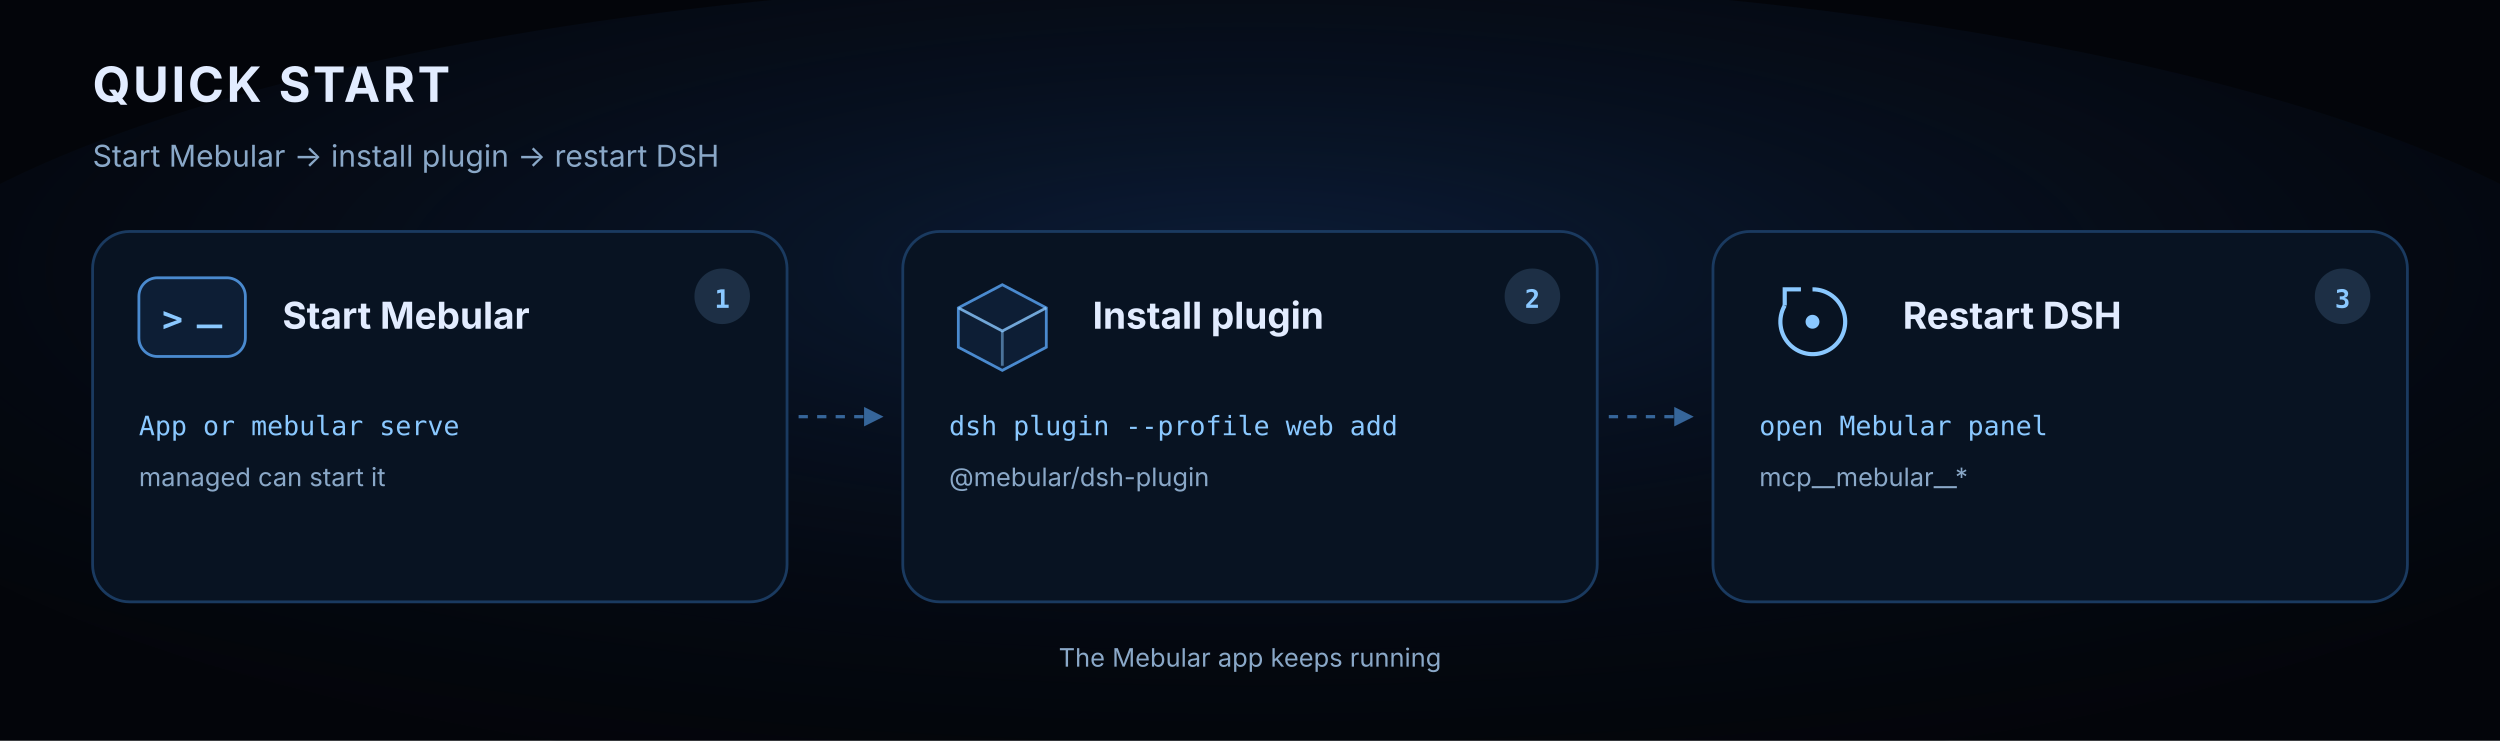
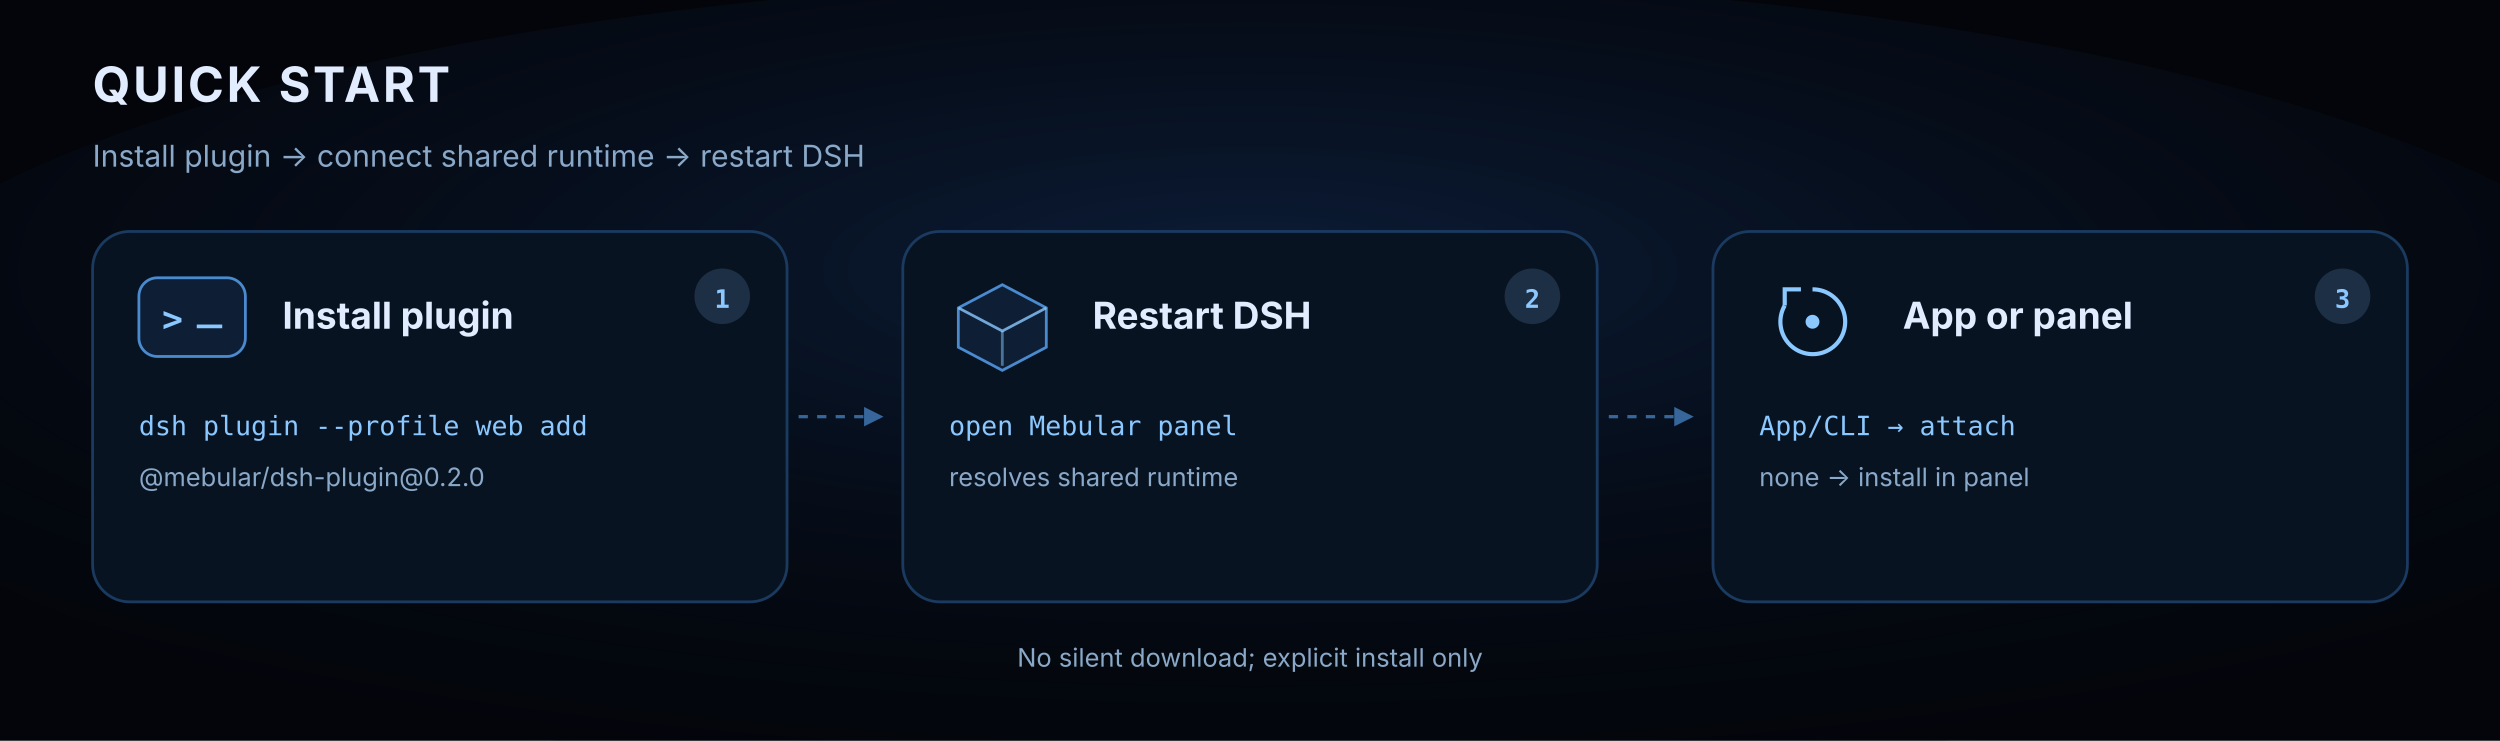
- <svg xmlns="http://www.w3.org/2000/svg" width="1080" height="320" viewBox="0 0 1080 320" role="img" aria-label="Three steps: start the Mebular daemon, install the DSH plugin, restart DSH Web and verify the tools.">
+ <svg xmlns="http://www.w3.org/2000/svg" width="1080" height="320" viewBox="0 0 1080 320" role="img" aria-label="Three steps: install the DSH plugin, restart DSH; an existing App/CLI attaches, and the panel explicitly installs the shared runtime when none exists.">
  <defs>
    <style>
      .theme-light { display: none; }
      @media (prefers-color-scheme: light) {
        .theme-dark { display: none; }
        .theme-light { display: block; }
      }
    </style>
  </defs>
  <g class="theme-dark">
    <rect width="1080" height="320" fill="#03050a" />
    <defs>
      <radialGradient id="glow-theme-dark" cx="50%" cy="36%" r="72%">
        <stop offset="0%" stop-color="#0d2140" stop-opacity="0.85" />
        <stop offset="100%" stop-color="#03050a" stop-opacity="0" />
      </radialGradient>
    </defs>
    <ellipse cx="540" cy="166" rx="620" ry="176" fill="url(#glow-theme-dark)" />
    <text x="40" y="44" font-family="'SF Pro Text','PingFang SC','Segoe UI',ui-sans-serif,system-ui,sans-serif" font-size="21" fill="#e2ecff" font-weight="700" text-anchor="start" letter-spacing="1.2">QUICK START</text>
-     <text x="40" y="72" font-family="'SF Pro Text','PingFang SC','Segoe UI',ui-sans-serif,system-ui,sans-serif" font-size="13" fill="#8aa8c8" font-weight="400" text-anchor="start">Start Mebular → install plugin → restart DSH</text>
+     <text x="40" y="72" font-family="'SF Pro Text','PingFang SC','Segoe UI',ui-sans-serif,system-ui,sans-serif" font-size="13" fill="#8aa8c8" font-weight="400" text-anchor="start">Install plugin → connect shared runtime → restart DSH</text>
    <marker id="arrow-dark" viewBox="0 0 10 10" refX="8" refY="5" markerWidth="6" markerHeight="6" orient="auto-start-reverse">
      <path d="M0,0 L10,5 L0,10 z" fill="#4a8acf" />
    </marker>
    <rect x="40" y="100" width="300" height="160" rx="16" fill="#081322" stroke="#1a3a60" stroke-width="1.2" />
    <rect x="60" y="120" width="46" height="34" rx="8" fill="#0d1e35" stroke="#4a8acf" stroke-width="1.2" />
    <text x="70" y="143" font-family="'SF Mono','Cascadia Code','Source Code Pro',Consolas,monospace" font-size="15" font-weight="700" fill="#8ac8ff">&gt;</text>
    <line x1="85" y1="141" x2="96" y2="141" stroke="#8ac8ff" stroke-width="1.6" />
    <circle cx="312" cy="128" r="12" fill="#8ac8ff" opacity="0.16" />
    <text x="312" y="133" font-family="'SF Mono','Cascadia Code','Source Code Pro',Consolas,monospace" font-size="11" fill="#8ac8ff" font-weight="700" text-anchor="middle">1</text>
-     <text x="122" y="142" font-family="'SF Pro Text','PingFang SC','Segoe UI',ui-sans-serif,system-ui,sans-serif" font-size="16" fill="#e2ecff" font-weight="700" text-anchor="start">Start Mebular</text>
-     <text x="60" y="188" font-family="'SF Mono','Cascadia Code','Source Code Pro',Consolas,monospace" font-size="11.5" fill="#8ac8ff" font-weight="400" text-anchor="start">App or mebular serve</text>
-     <text x="60" y="210" font-family="'SF Pro Text','PingFang SC','Segoe UI',ui-sans-serif,system-ui,sans-serif" font-size="11" fill="#8aa8c8" font-weight="400" text-anchor="start">managed can start it</text>
+     <text x="122" y="142" font-family="'SF Pro Text','PingFang SC','Segoe UI',ui-sans-serif,system-ui,sans-serif" font-size="16" fill="#e2ecff" font-weight="700" text-anchor="start">Install plugin</text>
+     <text x="60" y="188" font-family="'SF Mono','Cascadia Code','Source Code Pro',Consolas,monospace" font-size="11.5" fill="#8ac8ff" font-weight="400" text-anchor="start">dsh plugin --profile web add</text>
+     <text x="60" y="210" font-family="'SF Pro Text','PingFang SC','Segoe UI',ui-sans-serif,system-ui,sans-serif" font-size="11" fill="#8aa8c8" font-weight="400" text-anchor="start">@mebular/dsh-plugin@0.2.0</text>
    <rect x="390" y="100" width="300" height="160" rx="16" fill="#081322" stroke="#1a3a60" stroke-width="1.2" />
    <path d="M433,123 L452,133 L452,150 L433,160 L414,150 L414,133 Z" fill="#0d1e35" stroke="#4a8acf" stroke-width="1.2" />
    <path d="M414,133 L433,143 L452,133" fill="none" stroke="#8ac8ff" stroke-width="1.2" opacity="0.8" />
    <line x1="433" y1="143" x2="433" y2="158" stroke="#8ac8ff" stroke-width="1.2" opacity="0.5" />
    <circle cx="662" cy="128" r="12" fill="#8ac8ff" opacity="0.16" />
    <text x="662" y="133" font-family="'SF Mono','Cascadia Code','Source Code Pro',Consolas,monospace" font-size="11" fill="#8ac8ff" font-weight="700" text-anchor="middle">2</text>
-     <text x="472" y="142" font-family="'SF Pro Text','PingFang SC','Segoe UI',ui-sans-serif,system-ui,sans-serif" font-size="16" fill="#e2ecff" font-weight="700" text-anchor="start">Install plugin</text>
-     <text x="410" y="188" font-family="'SF Mono','Cascadia Code','Source Code Pro',Consolas,monospace" font-size="11.5" fill="#8ac8ff" font-weight="400" text-anchor="start">dsh plugin --profile web add</text>
-     <text x="410" y="210" font-family="'SF Pro Text','PingFang SC','Segoe UI',ui-sans-serif,system-ui,sans-serif" font-size="11" fill="#8aa8c8" font-weight="400" text-anchor="start">@mebular/dsh-plugin</text>
+     <text x="472" y="142" font-family="'SF Pro Text','PingFang SC','Segoe UI',ui-sans-serif,system-ui,sans-serif" font-size="16" fill="#e2ecff" font-weight="700" text-anchor="start">Restart DSH</text>
+     <text x="410" y="188" font-family="'SF Mono','Cascadia Code','Source Code Pro',Consolas,monospace" font-size="11.5" fill="#8ac8ff" font-weight="400" text-anchor="start">open Mebular panel</text>
+     <text x="410" y="210" font-family="'SF Pro Text','PingFang SC','Segoe UI',ui-sans-serif,system-ui,sans-serif" font-size="11" fill="#8aa8c8" font-weight="400" text-anchor="start">resolves shared runtime</text>
    <rect x="740" y="100" width="300" height="160" rx="16" fill="#081322" stroke="#1a3a60" stroke-width="1.2" />
    <path d="M783,125 A14,14 0 1 1 771,132" fill="none" stroke="#8ac8ff" stroke-width="1.8" />
    <path d="M771,132 L771,125 L778,125" fill="none" stroke="#8ac8ff" stroke-width="1.8" />
    <circle cx="783" cy="139" r="3" fill="#8ac8ff" />
    <circle cx="1012" cy="128" r="12" fill="#8ac8ff" opacity="0.16" />
    <text x="1012" y="133" font-family="'SF Mono','Cascadia Code','Source Code Pro',Consolas,monospace" font-size="11" fill="#8ac8ff" font-weight="700" text-anchor="middle">3</text>
-     <text x="822" y="142" font-family="'SF Pro Text','PingFang SC','Segoe UI',ui-sans-serif,system-ui,sans-serif" font-size="16" fill="#e2ecff" font-weight="700" text-anchor="start">Restart DSH</text>
-     <text x="760" y="188" font-family="'SF Mono','Cascadia Code','Source Code Pro',Consolas,monospace" font-size="11.5" fill="#8ac8ff" font-weight="400" text-anchor="start">open Mebular panel</text>
-     <text x="760" y="210" font-family="'SF Pro Text','PingFang SC','Segoe UI',ui-sans-serif,system-ui,sans-serif" font-size="11" fill="#8aa8c8" font-weight="400" text-anchor="start">mcp__mebular__*</text>
+     <text x="822" y="142" font-family="'SF Pro Text','PingFang SC','Segoe UI',ui-sans-serif,system-ui,sans-serif" font-size="16" fill="#e2ecff" font-weight="700" text-anchor="start">App or panel</text>
+     <text x="760" y="188" font-family="'SF Mono','Cascadia Code','Source Code Pro',Consolas,monospace" font-size="11.5" fill="#8ac8ff" font-weight="400" text-anchor="start">App/CLI → attach</text>
+     <text x="760" y="210" font-family="'SF Pro Text','PingFang SC','Segoe UI',ui-sans-serif,system-ui,sans-serif" font-size="11" fill="#8aa8c8" font-weight="400" text-anchor="start">none → install in panel</text>
    <line x1="345" y1="180" x2="380" y2="180" stroke="#4a8acf" stroke-width="1.4" stroke-dasharray="4 4" opacity="0.7" marker-end="url(#arrow-dark)" />
    <line x1="695" y1="180" x2="730" y2="180" stroke="#4a8acf" stroke-width="1.4" stroke-dasharray="4 4" opacity="0.7" marker-end="url(#arrow-dark)" />
-     <text x="540" y="288" font-family="'SF Pro Text','PingFang SC','Segoe UI',ui-sans-serif,system-ui,sans-serif" font-size="11" fill="#8aa8c8" font-weight="400" text-anchor="middle">The Mebular app keeps running</text>
+     <text x="540" y="288" font-family="'SF Pro Text','PingFang SC','Segoe UI',ui-sans-serif,system-ui,sans-serif" font-size="11" fill="#8aa8c8" font-weight="400" text-anchor="middle">No silent download; explicit install only</text>
  </g>
  <g class="theme-light">
    <rect width="1080" height="320" fill="#ffffff" />
    <defs>
      <radialGradient id="glow-theme-light" cx="50%" cy="36%" r="72%">
        <stop offset="0%" stop-color="#dceaff" stop-opacity="0.7" />
        <stop offset="100%" stop-color="#ffffff" stop-opacity="0" />
      </radialGradient>
    </defs>
    <ellipse cx="540" cy="166" rx="620" ry="176" fill="url(#glow-theme-light)" />
    <text x="40" y="44" font-family="'SF Pro Text','PingFang SC','Segoe UI',ui-sans-serif,system-ui,sans-serif" font-size="21" fill="#0b1a33" font-weight="700" text-anchor="start" letter-spacing="1.2">QUICK START</text>
-     <text x="40" y="72" font-family="'SF Pro Text','PingFang SC','Segoe UI',ui-sans-serif,system-ui,sans-serif" font-size="13" fill="#5a7290" font-weight="400" text-anchor="start">Start Mebular → install plugin → restart DSH</text>
+     <text x="40" y="72" font-family="'SF Pro Text','PingFang SC','Segoe UI',ui-sans-serif,system-ui,sans-serif" font-size="13" fill="#5a7290" font-weight="400" text-anchor="start">Install plugin → connect shared runtime → restart DSH</text>
    <marker id="arrow-light" viewBox="0 0 10 10" refX="8" refY="5" markerWidth="6" markerHeight="6" orient="auto-start-reverse">
      <path d="M0,0 L10,5 L0,10 z" fill="#7fa6d9" />
    </marker>
    <rect x="40" y="100" width="300" height="160" rx="16" fill="#f7faff" stroke="#c9d8ee" stroke-width="1.2" />
    <rect x="60" y="120" width="46" height="34" rx="8" fill="#ffffff" stroke="#7fa6d9" stroke-width="1.2" />
    <text x="70" y="143" font-family="'SF Mono','Cascadia Code','Source Code Pro',Consolas,monospace" font-size="15" font-weight="700" fill="#2f6fce">&gt;</text>
    <line x1="85" y1="141" x2="96" y2="141" stroke="#2f6fce" stroke-width="1.6" />
    <circle cx="312" cy="128" r="12" fill="#2f6fce" opacity="0.16" />
    <text x="312" y="133" font-family="'SF Mono','Cascadia Code','Source Code Pro',Consolas,monospace" font-size="11" fill="#2f6fce" font-weight="700" text-anchor="middle">1</text>
-     <text x="122" y="142" font-family="'SF Pro Text','PingFang SC','Segoe UI',ui-sans-serif,system-ui,sans-serif" font-size="16" fill="#0b1a33" font-weight="700" text-anchor="start">Start Mebular</text>
-     <text x="60" y="188" font-family="'SF Mono','Cascadia Code','Source Code Pro',Consolas,monospace" font-size="11.5" fill="#2f6fce" font-weight="400" text-anchor="start">App or mebular serve</text>
-     <text x="60" y="210" font-family="'SF Pro Text','PingFang SC','Segoe UI',ui-sans-serif,system-ui,sans-serif" font-size="11" fill="#5a7290" font-weight="400" text-anchor="start">managed can start it</text>
+     <text x="122" y="142" font-family="'SF Pro Text','PingFang SC','Segoe UI',ui-sans-serif,system-ui,sans-serif" font-size="16" fill="#0b1a33" font-weight="700" text-anchor="start">Install plugin</text>
+     <text x="60" y="188" font-family="'SF Mono','Cascadia Code','Source Code Pro',Consolas,monospace" font-size="11.5" fill="#2f6fce" font-weight="400" text-anchor="start">dsh plugin --profile web add</text>
+     <text x="60" y="210" font-family="'SF Pro Text','PingFang SC','Segoe UI',ui-sans-serif,system-ui,sans-serif" font-size="11" fill="#5a7290" font-weight="400" text-anchor="start">@mebular/dsh-plugin@0.2.0</text>
    <rect x="390" y="100" width="300" height="160" rx="16" fill="#f7faff" stroke="#c9d8ee" stroke-width="1.2" />
    <path d="M433,123 L452,133 L452,150 L433,160 L414,150 L414,133 Z" fill="#ffffff" stroke="#7fa6d9" stroke-width="1.2" />
    <path d="M414,133 L433,143 L452,133" fill="none" stroke="#2f6fce" stroke-width="1.2" opacity="0.8" />
    <line x1="433" y1="143" x2="433" y2="158" stroke="#2f6fce" stroke-width="1.2" opacity="0.5" />
    <circle cx="662" cy="128" r="12" fill="#2f6fce" opacity="0.16" />
    <text x="662" y="133" font-family="'SF Mono','Cascadia Code','Source Code Pro',Consolas,monospace" font-size="11" fill="#2f6fce" font-weight="700" text-anchor="middle">2</text>
-     <text x="472" y="142" font-family="'SF Pro Text','PingFang SC','Segoe UI',ui-sans-serif,system-ui,sans-serif" font-size="16" fill="#0b1a33" font-weight="700" text-anchor="start">Install plugin</text>
-     <text x="410" y="188" font-family="'SF Mono','Cascadia Code','Source Code Pro',Consolas,monospace" font-size="11.5" fill="#2f6fce" font-weight="400" text-anchor="start">dsh plugin --profile web add</text>
-     <text x="410" y="210" font-family="'SF Pro Text','PingFang SC','Segoe UI',ui-sans-serif,system-ui,sans-serif" font-size="11" fill="#5a7290" font-weight="400" text-anchor="start">@mebular/dsh-plugin</text>
+     <text x="472" y="142" font-family="'SF Pro Text','PingFang SC','Segoe UI',ui-sans-serif,system-ui,sans-serif" font-size="16" fill="#0b1a33" font-weight="700" text-anchor="start">Restart DSH</text>
+     <text x="410" y="188" font-family="'SF Mono','Cascadia Code','Source Code Pro',Consolas,monospace" font-size="11.5" fill="#2f6fce" font-weight="400" text-anchor="start">open Mebular panel</text>
+     <text x="410" y="210" font-family="'SF Pro Text','PingFang SC','Segoe UI',ui-sans-serif,system-ui,sans-serif" font-size="11" fill="#5a7290" font-weight="400" text-anchor="start">resolves shared runtime</text>
    <rect x="740" y="100" width="300" height="160" rx="16" fill="#f7faff" stroke="#c9d8ee" stroke-width="1.2" />
    <path d="M783,125 A14,14 0 1 1 771,132" fill="none" stroke="#2f6fce" stroke-width="1.8" />
    <path d="M771,132 L771,125 L778,125" fill="none" stroke="#2f6fce" stroke-width="1.8" />
    <circle cx="783" cy="139" r="3" fill="#2f6fce" />
    <circle cx="1012" cy="128" r="12" fill="#2f6fce" opacity="0.16" />
    <text x="1012" y="133" font-family="'SF Mono','Cascadia Code','Source Code Pro',Consolas,monospace" font-size="11" fill="#2f6fce" font-weight="700" text-anchor="middle">3</text>
-     <text x="822" y="142" font-family="'SF Pro Text','PingFang SC','Segoe UI',ui-sans-serif,system-ui,sans-serif" font-size="16" fill="#0b1a33" font-weight="700" text-anchor="start">Restart DSH</text>
-     <text x="760" y="188" font-family="'SF Mono','Cascadia Code','Source Code Pro',Consolas,monospace" font-size="11.5" fill="#2f6fce" font-weight="400" text-anchor="start">open Mebular panel</text>
-     <text x="760" y="210" font-family="'SF Pro Text','PingFang SC','Segoe UI',ui-sans-serif,system-ui,sans-serif" font-size="11" fill="#5a7290" font-weight="400" text-anchor="start">mcp__mebular__*</text>
+     <text x="822" y="142" font-family="'SF Pro Text','PingFang SC','Segoe UI',ui-sans-serif,system-ui,sans-serif" font-size="16" fill="#0b1a33" font-weight="700" text-anchor="start">App or panel</text>
+     <text x="760" y="188" font-family="'SF Mono','Cascadia Code','Source Code Pro',Consolas,monospace" font-size="11.5" fill="#2f6fce" font-weight="400" text-anchor="start">App/CLI → attach</text>
+     <text x="760" y="210" font-family="'SF Pro Text','PingFang SC','Segoe UI',ui-sans-serif,system-ui,sans-serif" font-size="11" fill="#5a7290" font-weight="400" text-anchor="start">none → install in panel</text>
    <line x1="345" y1="180" x2="380" y2="180" stroke="#7fa6d9" stroke-width="1.4" stroke-dasharray="4 4" opacity="0.7" marker-end="url(#arrow-light)" />
    <line x1="695" y1="180" x2="730" y2="180" stroke="#7fa6d9" stroke-width="1.4" stroke-dasharray="4 4" opacity="0.7" marker-end="url(#arrow-light)" />
-     <text x="540" y="288" font-family="'SF Pro Text','PingFang SC','Segoe UI',ui-sans-serif,system-ui,sans-serif" font-size="11" fill="#5a7290" font-weight="400" text-anchor="middle">The Mebular app keeps running</text>
+     <text x="540" y="288" font-family="'SF Pro Text','PingFang SC','Segoe UI',ui-sans-serif,system-ui,sans-serif" font-size="11" fill="#5a7290" font-weight="400" text-anchor="middle">No silent download; explicit install only</text>
  </g>
</svg>
